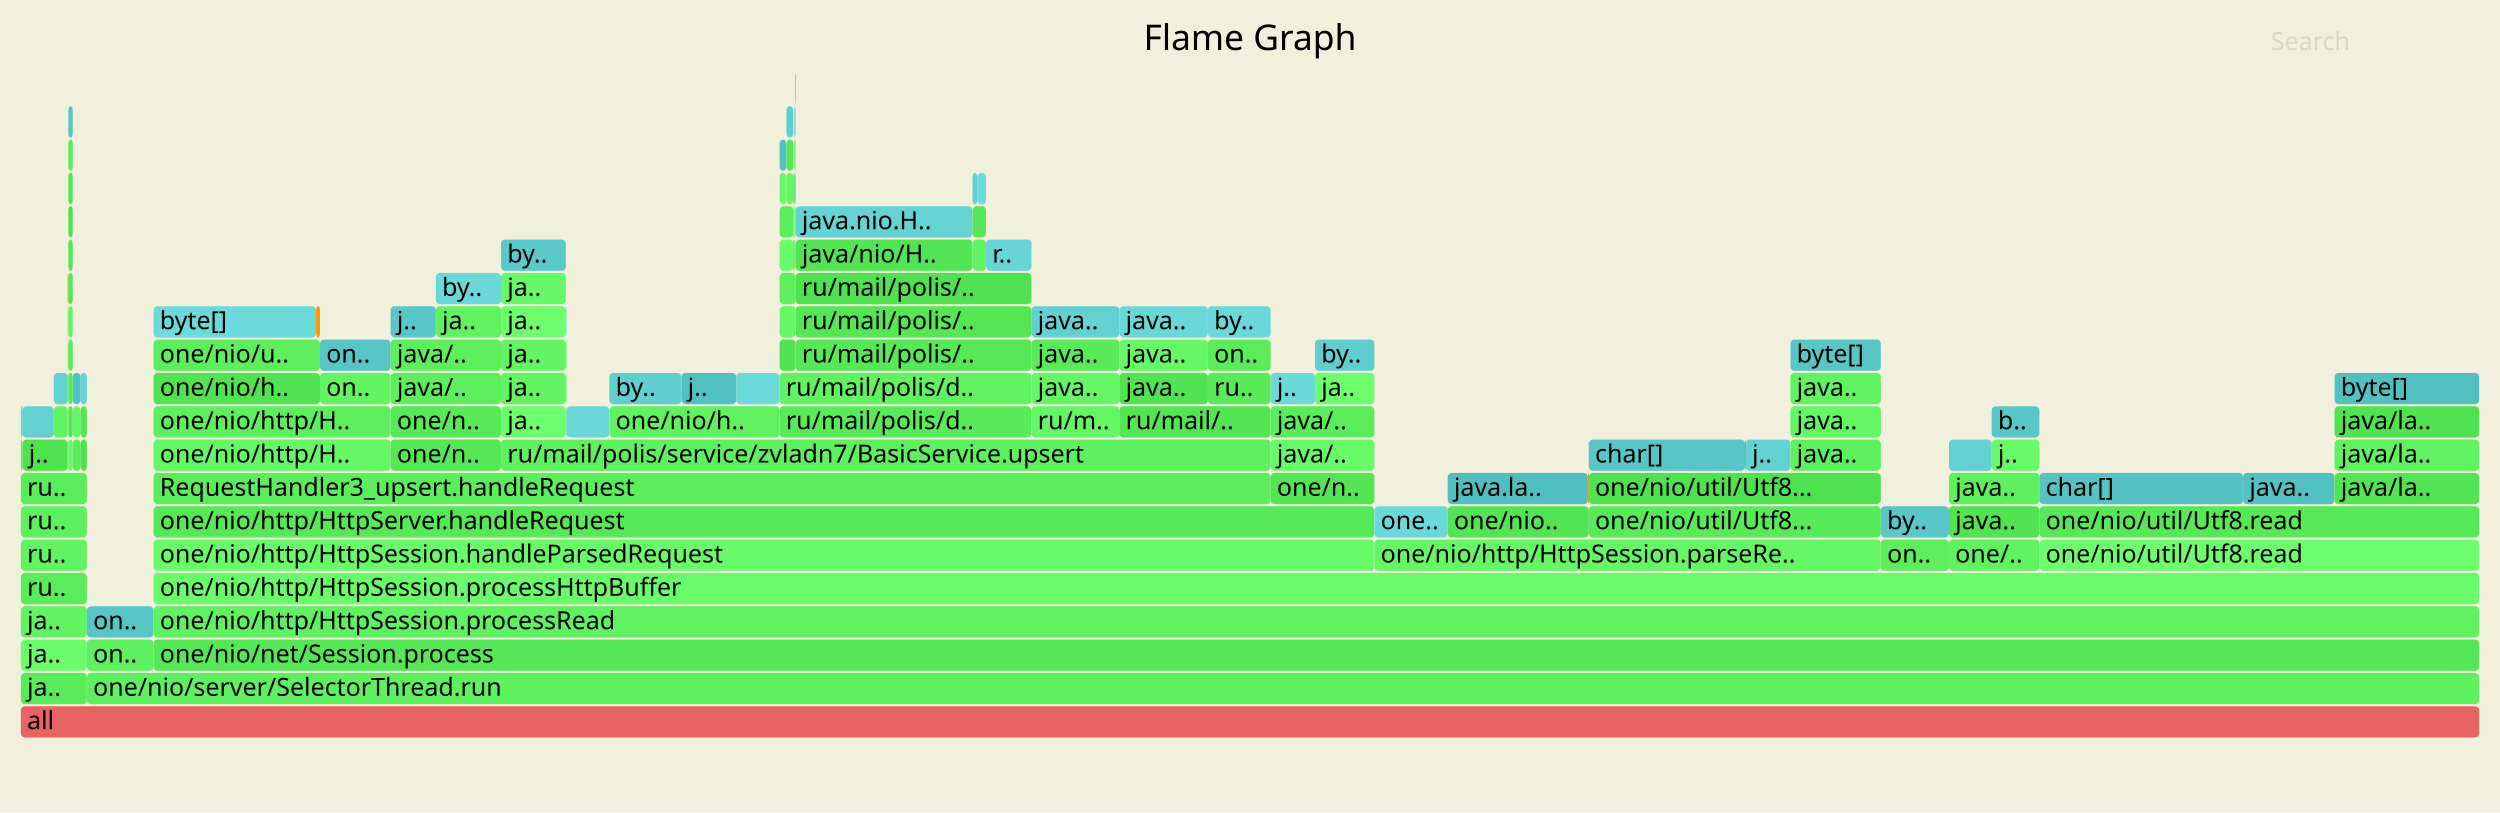
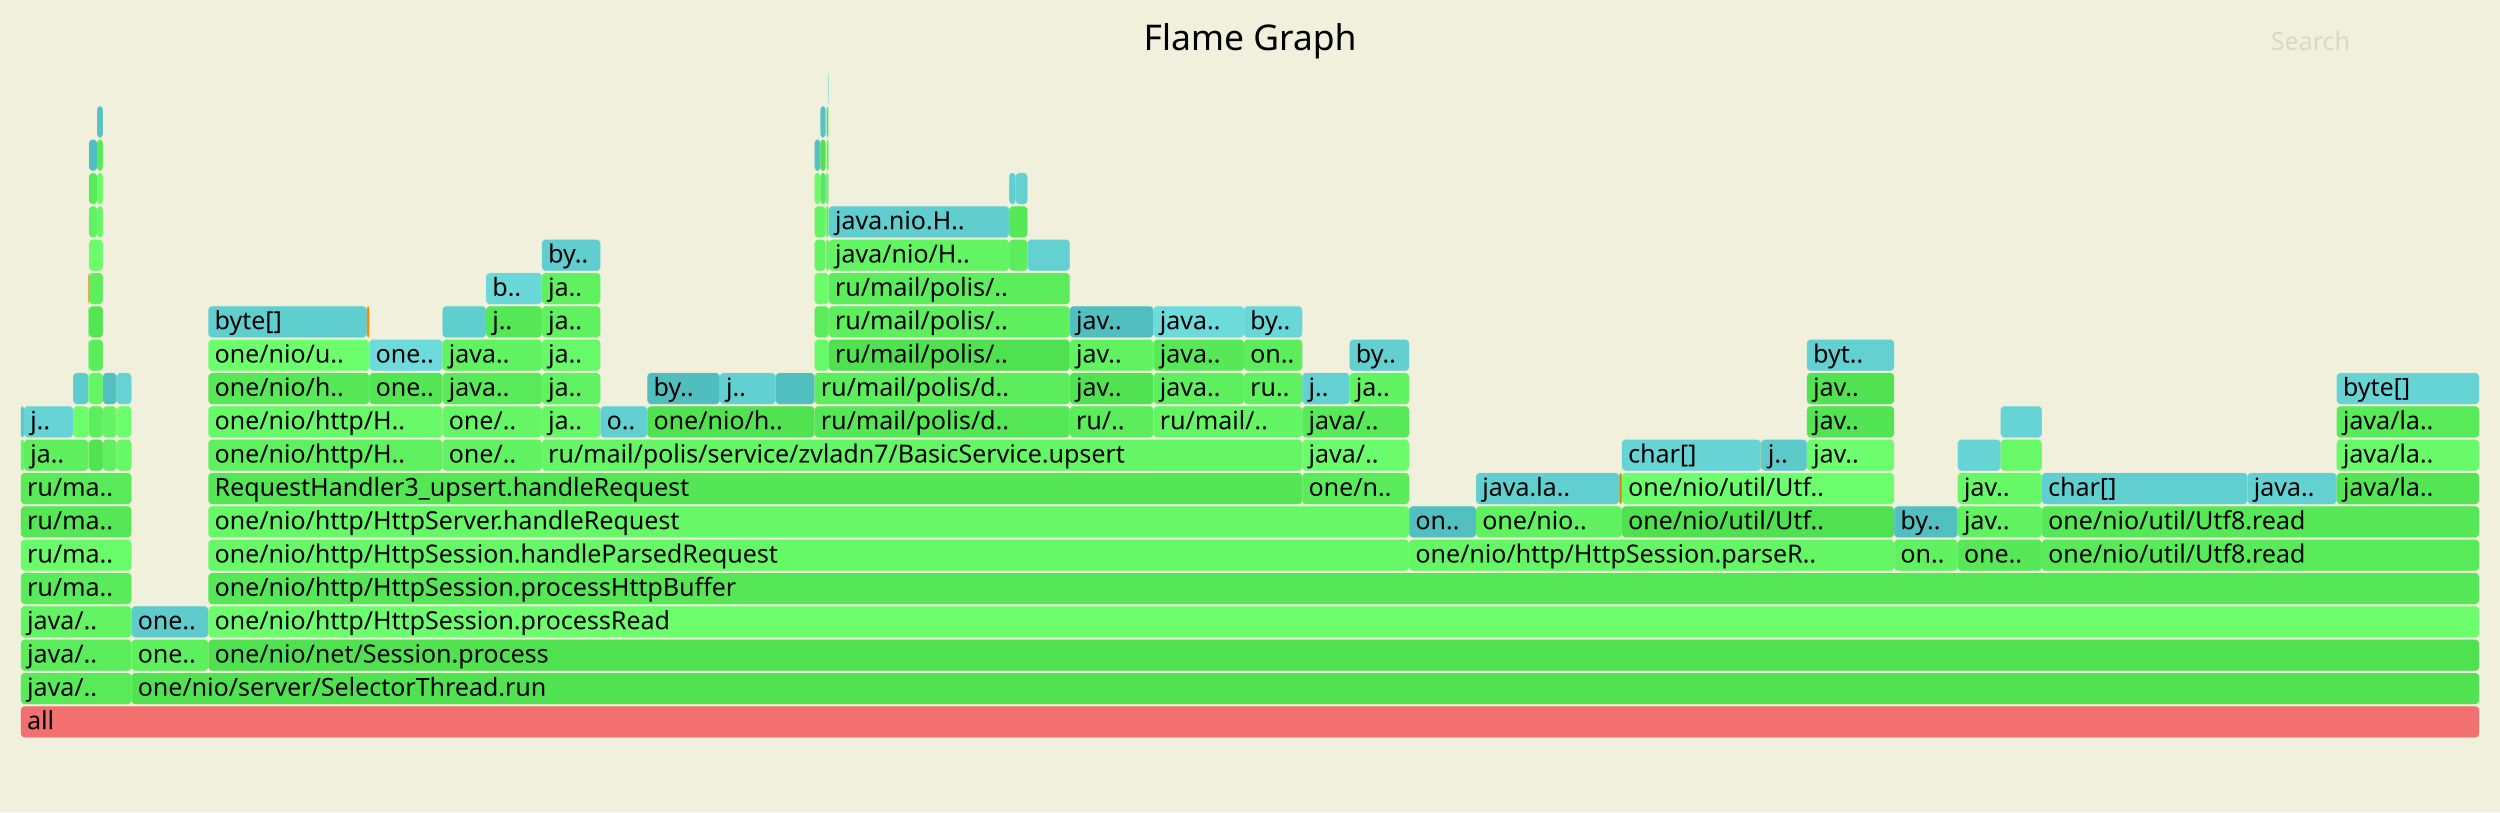
<svg xmlns="http://www.w3.org/2000/svg" version="1.1" width="1200" height="390" viewBox="0 0 1200 390">
  <style type="text/css">
	text { font-family:Verdana; font-size:12px; fill:rgb(0,0,0); }
	#search { opacity:0.1; cursor:pointer; }
	#search:hover, #search.show { opacity:1; }
	#subtitle { text-anchor:middle; font-color:rgb(160,160,160); }
	#title { text-anchor:middle; font-size:17px}
	#unzoom { cursor:pointer; }
	#frames &gt; *:hover { stroke:black; stroke-width:0.5; cursor:pointer; }
	.hide { display:none; }
	.parent { opacity:0.5; }
</style>
  <rect x="0" y="0" width="100%" height="100%" fill="rgb(240,240,220)" />
  <text id="title" x="600" y="24">Flame Graph</text>
  <text id="details" x="10" y="373"> </text>
  <text id="unzoom" x="10" y="24" class="hide">Reset Zoom</text>
  <text id="search" x="1090" y="24">Search</text>
  <text id="matched" x="1090" y="373"> </text>
  <g id="frames">
    <g>
-       <rect x="10.0" y="339.0" width="1180.0" height="15" fill="#e86363" rx="2" ry="2" />
+       <rect x="10.0" y="339.0" width="1180.0" height="15" fill="#f27070" rx="2" ry="2" />
      <text x="13.0" y="350.0">all</text>
    </g>
    <g>
-       <rect x="10.0" y="323.0" width="31.7" height="15" fill="#5aeb5a" rx="2" ry="2" />
-       <text x="13.0" y="334.0">ja..</text>
-     </g>
-     <g>
-       <rect x="10.0" y="307.0" width="31.7" height="15" fill="#6bfc6b" rx="2" ry="2" />
-       <text x="13.0" y="318.0">ja..</text>
-     </g>
-     <g>
-       <rect x="10.0" y="291.0" width="31.7" height="15" fill="#62f362" rx="2" ry="2" />
-       <text x="13.0" y="302.0">ja..</text>
-     </g>
-     <g>
-       <rect x="10.0" y="275.0" width="31.7" height="15" fill="#5bec5b" rx="2" ry="2" />
-       <text x="13.0" y="286.0">ru..</text>
-     </g>
-     <g>
-       <rect x="10.0" y="259.0" width="31.7" height="15" fill="#62f362" rx="2" ry="2" />
-       <text x="13.0" y="270.0">ru..</text>
-     </g>
-     <g>
-       <rect x="10.0" y="243.0" width="31.7" height="15" fill="#5ff05f" rx="2" ry="2" />
-       <text x="13.0" y="254.0">ru..</text>
-     </g>
-     <g>
-       <rect x="10.0" y="227.0" width="31.7" height="15" fill="#5bec5b" rx="2" ry="2" />
-       <text x="13.0" y="238.0">ru..</text>
-     </g>
-     <g>
-       <rect x="10.0" y="211.0" width="0.8" height="15" fill="#5ff05f" rx="2" ry="2" />
+       <rect x="10.0" y="323.0" width="53.1" height="15" fill="#59ea59" rx="2" ry="2" />
+       <text x="13.0" y="334.0">java/..</text>
+     </g>
+     <g>
+       <rect x="10.0" y="307.0" width="53.1" height="15" fill="#5bec5b" rx="2" ry="2" />
+       <text x="13.0" y="318.0">java/..</text>
+     </g>
+     <g>
+       <rect x="10.0" y="291.0" width="53.1" height="15" fill="#63f463" rx="2" ry="2" />
+       <text x="13.0" y="302.0">java/..</text>
+     </g>
+     <g>
+       <rect x="10.0" y="275.0" width="53.1" height="15" fill="#5aeb5a" rx="2" ry="2" />
+       <text x="13.0" y="286.0">ru/ma..</text>
+     </g>
+     <g>
+       <rect x="10.0" y="259.0" width="53.1" height="15" fill="#6afb6a" rx="2" ry="2" />
+       <text x="13.0" y="270.0">ru/ma..</text>
+     </g>
+     <g>
+       <rect x="10.0" y="243.0" width="53.1" height="15" fill="#56e756" rx="2" ry="2" />
+       <text x="13.0" y="254.0">ru/ma..</text>
+     </g>
+     <g>
+       <rect x="10.0" y="227.0" width="53.1" height="15" fill="#59ea59" rx="2" ry="2" />
+       <text x="13.0" y="238.0">ru/ma..</text>
+     </g>
+     <g>
+       <rect x="10.0" y="211.0" width="1.5" height="15" fill="#63f463" rx="2" ry="2" />
      <text x="13.0" y="222.0" />
    </g>
    <g>
-       <rect x="10.0" y="195.0" width="0.8" height="15" fill="#64d2d2" rx="2" ry="2" />
+       <rect x="10.0" y="195.0" width="1.5" height="15" fill="#58c6c6" rx="2" ry="2" />
      <text x="13.0" y="206.0" />
    </g>
    <g>
-       <rect x="10.8" y="211.0" width="21.7" height="15" fill="#50e150" rx="2" ry="2" />
-       <text x="13.8" y="222.0">j..</text>
-     </g>
-     <g>
-       <rect x="10.8" y="195.0" width="15.0" height="15" fill="#63d1d1" rx="2" ry="2" />
-       <text x="13.8" y="206.0" />
-     </g>
-     <g>
-       <rect x="25.8" y="195.0" width="6.7" height="15" fill="#62f362" rx="2" ry="2" />
-       <text x="28.8" y="206.0" />
-     </g>
-     <g>
-       <rect x="25.8" y="179.0" width="6.7" height="15" fill="#64d2d2" rx="2" ry="2" />
-       <text x="28.8" y="190.0" />
-     </g>
-     <g>
-       <rect x="32.5" y="211.0" width="0.3" height="15" fill="#5ff05f" rx="2" ry="2" />
-       <text x="35.5" y="222.0" />
-     </g>
-     <g>
-       <rect x="32.5" y="195.0" width="0.3" height="15" fill="#6afb6a" rx="2" ry="2" />
-       <text x="35.5" y="206.0" />
-     </g>
-     <g>
-       <rect x="32.5" y="179.0" width="0.3" height="15" fill="#57e857" rx="2" ry="2" />
-       <text x="35.5" y="190.0" />
-     </g>
-     <g>
-       <rect x="32.5" y="163.0" width="0.3" height="15" fill="#64f564" rx="2" ry="2" />
-       <text x="35.5" y="174.0" />
-     </g>
-     <g>
-       <rect x="32.5" y="147.0" width="0.3" height="15" fill="#65f665" rx="2" ry="2" />
-       <text x="35.5" y="158.0" />
-     </g>
-     <g>
-       <rect x="32.5" y="131.0" width="0.3" height="15" fill="#ee8a00" rx="2" ry="2" />
-       <text x="35.5" y="142.0" />
-     </g>
-     <g>
-       <rect x="32.8" y="211.0" width="2.1" height="15" fill="#67f867" rx="2" ry="2" />
-       <text x="35.8" y="222.0" />
-     </g>
-     <g>
-       <rect x="32.8" y="195.0" width="2.1" height="15" fill="#55e655" rx="2" ry="2" />
-       <text x="35.8" y="206.0" />
-     </g>
-     <g>
-       <rect x="32.8" y="179.0" width="2.1" height="15" fill="#59ea59" rx="2" ry="2" />
-       <text x="35.8" y="190.0" />
-     </g>
-     <g>
-       <rect x="32.8" y="163.0" width="2.1" height="15" fill="#5aeb5a" rx="2" ry="2" />
-       <text x="35.8" y="174.0" />
-     </g>
-     <g>
-       <rect x="32.8" y="147.0" width="2.1" height="15" fill="#63f463" rx="2" ry="2" />
-       <text x="35.8" y="158.0" />
-     </g>
-     <g>
-       <rect x="32.8" y="131.0" width="2.1" height="15" fill="#55e655" rx="2" ry="2" />
-       <text x="35.8" y="142.0" />
-     </g>
-     <g>
-       <rect x="32.8" y="115.0" width="2.1" height="15" fill="#57e857" rx="2" ry="2" />
-       <text x="35.8" y="126.0" />
-     </g>
-     <g>
-       <rect x="32.8" y="99.0" width="2.1" height="15" fill="#50e150" rx="2" ry="2" />
-       <text x="35.8" y="110.0" />
-     </g>
-     <g>
-       <rect x="32.8" y="83.0" width="2.1" height="15" fill="#54e554" rx="2" ry="2" />
-       <text x="35.8" y="94.0" />
-     </g>
-     <g>
-       <rect x="32.8" y="67.0" width="2.1" height="15" fill="#5ced5c" rx="2" ry="2" />
-       <text x="35.8" y="78.0" />
-     </g>
-     <g>
-       <rect x="32.8" y="51.0" width="2.1" height="15" fill="#56c4c4" rx="2" ry="2" />
-       <text x="35.8" y="62.0" />
-     </g>
-     <g>
-       <rect x="34.9" y="211.0" width="3.8" height="15" fill="#5bec5b" rx="2" ry="2" />
-       <text x="37.9" y="222.0" />
-     </g>
-     <g>
-       <rect x="34.9" y="195.0" width="3.8" height="15" fill="#67f867" rx="2" ry="2" />
-       <text x="37.9" y="206.0" />
-     </g>
-     <g>
-       <rect x="34.9" y="179.0" width="3.8" height="15" fill="#53c1c1" rx="2" ry="2" />
-       <text x="37.9" y="190.0" />
-     </g>
-     <g>
-       <rect x="38.7" y="211.0" width="3.0" height="15" fill="#50e150" rx="2" ry="2" />
-       <text x="41.7" y="222.0" />
-     </g>
-     <g>
-       <rect x="38.7" y="195.0" width="3.0" height="15" fill="#54e554" rx="2" ry="2" />
-       <text x="41.7" y="206.0" />
-     </g>
-     <g>
-       <rect x="38.7" y="179.0" width="3.0" height="15" fill="#66d4d4" rx="2" ry="2" />
-       <text x="41.7" y="190.0" />
-     </g>
-     <g>
-       <rect x="41.7" y="323.0" width="1148.3" height="15" fill="#5ff05f" rx="2" ry="2" />
-       <text x="44.7" y="334.0">one/nio/server/SelectorThread.run</text>
-     </g>
-     <g>
-       <rect x="41.7" y="307.0" width="32.0" height="15" fill="#5ff05f" rx="2" ry="2" />
-       <text x="44.7" y="318.0">on..</text>
-     </g>
-     <g>
-       <rect x="41.7" y="291.0" width="32.0" height="15" fill="#57c5c5" rx="2" ry="2" />
-       <text x="44.7" y="302.0">on..</text>
-     </g>
-     <g>
-       <rect x="73.7" y="307.0" width="1116.3" height="15" fill="#56e756" rx="2" ry="2" />
-       <text x="76.7" y="318.0">one/nio/net/Session.process</text>
-     </g>
-     <g>
-       <rect x="73.7" y="291.0" width="1116.3" height="15" fill="#60f160" rx="2" ry="2" />
-       <text x="76.7" y="302.0">one/nio/http/HttpSession.processRead</text>
-     </g>
-     <g>
-       <rect x="73.7" y="275.0" width="1116.3" height="15" fill="#6afb6a" rx="2" ry="2" />
-       <text x="76.7" y="286.0">one/nio/http/HttpSession.processHttpBuffer</text>
-     </g>
-     <g>
-       <rect x="73.7" y="259.0" width="586.0" height="15" fill="#69fa69" rx="2" ry="2" />
-       <text x="76.7" y="270.0">one/nio/http/HttpSession.handleParsedRequest</text>
-     </g>
-     <g>
-       <rect x="73.7" y="243.0" width="586.0" height="15" fill="#57e857" rx="2" ry="2" />
-       <text x="76.7" y="254.0">one/nio/http/HttpServer.handleRequest</text>
-     </g>
-     <g>
-       <rect x="73.7" y="227.0" width="536.2" height="15" fill="#5ced5c" rx="2" ry="2" />
-       <text x="76.7" y="238.0">RequestHandler3_upsert.handleRequest</text>
-     </g>
-     <g>
-       <rect x="73.7" y="211.0" width="113.8" height="15" fill="#66f766" rx="2" ry="2" />
-       <text x="76.7" y="222.0">one/nio/http/H..</text>
-     </g>
-     <g>
-       <rect x="73.7" y="195.0" width="113.8" height="15" fill="#5eef5e" rx="2" ry="2" />
-       <text x="76.7" y="206.0">one/nio/http/H..</text>
-     </g>
-     <g>
-       <rect x="73.7" y="179.0" width="79.9" height="15" fill="#52e352" rx="2" ry="2" />
-       <text x="76.7" y="190.0">one/nio/h..</text>
-     </g>
-     <g>
-       <rect x="73.7" y="163.0" width="79.9" height="15" fill="#5dee5d" rx="2" ry="2" />
-       <text x="76.7" y="174.0">one/nio/u..</text>
-     </g>
-     <g>
-       <rect x="73.7" y="147.0" width="78.0" height="15" fill="#6cdada" rx="2" ry="2" />
-       <text x="76.7" y="158.0">byte[]</text>
-     </g>
-     <g>
-       <rect x="151.7" y="147.0" width="1.9" height="15" fill="#fb9700" rx="2" ry="2" />
-       <text x="154.7" y="158.0" />
-     </g>
-     <g>
-       <rect x="153.6" y="179.0" width="33.9" height="15" fill="#63f463" rx="2" ry="2" />
-       <text x="156.6" y="190.0">on..</text>
-     </g>
-     <g>
-       <rect x="153.6" y="163.0" width="33.9" height="15" fill="#57c5c5" rx="2" ry="2" />
-       <text x="156.6" y="174.0">on..</text>
-     </g>
-     <g>
-       <rect x="187.5" y="211.0" width="53.0" height="15" fill="#56e756" rx="2" ry="2" />
-       <text x="190.5" y="222.0">one/n..</text>
-     </g>
-     <g>
-       <rect x="187.5" y="195.0" width="53.0" height="15" fill="#58e958" rx="2" ry="2" />
-       <text x="190.5" y="206.0">one/n..</text>
-     </g>
-     <g>
-       <rect x="187.5" y="179.0" width="53.0" height="15" fill="#5dee5d" rx="2" ry="2" />
-       <text x="190.5" y="190.0">java/..</text>
-     </g>
-     <g>
-       <rect x="187.5" y="163.0" width="53.0" height="15" fill="#5dee5d" rx="2" ry="2" />
-       <text x="190.5" y="174.0">java/..</text>
-     </g>
-     <g>
-       <rect x="187.5" y="147.0" width="21.7" height="15" fill="#59c7c7" rx="2" ry="2" />
-       <text x="190.5" y="158.0">j..</text>
-     </g>
-     <g>
-       <rect x="209.2" y="147.0" width="31.3" height="15" fill="#61f261" rx="2" ry="2" />
-       <text x="212.2" y="158.0">ja..</text>
-     </g>
-     <g>
-       <rect x="209.2" y="131.0" width="31.3" height="15" fill="#6ad8d8" rx="2" ry="2" />
-       <text x="212.2" y="142.0">by..</text>
-     </g>
-     <g>
-       <rect x="240.5" y="211.0" width="369.4" height="15" fill="#5ff05f" rx="2" ry="2" />
-       <text x="243.5" y="222.0">ru/mail/polis/service/zvladn7/BasicService.upsert</text>
-     </g>
-     <g>
-       <rect x="240.5" y="195.0" width="31.1" height="15" fill="#6dfe6d" rx="2" ry="2" />
-       <text x="243.5" y="206.0">ja..</text>
-     </g>
-     <g>
-       <rect x="240.5" y="179.0" width="31.1" height="15" fill="#63f463" rx="2" ry="2" />
-       <text x="243.5" y="190.0">ja..</text>
-     </g>
-     <g>
-       <rect x="240.5" y="163.0" width="31.1" height="15" fill="#63f463" rx="2" ry="2" />
-       <text x="243.5" y="174.0">ja..</text>
-     </g>
-     <g>
-       <rect x="240.5" y="147.0" width="31.1" height="15" fill="#6dfe6d" rx="2" ry="2" />
-       <text x="243.5" y="158.0">ja..</text>
-     </g>
-     <g>
-       <rect x="240.5" y="131.0" width="31.1" height="15" fill="#67f867" rx="2" ry="2" />
-       <text x="243.5" y="142.0">ja..</text>
-     </g>
-     <g>
-       <rect x="240.5" y="115.0" width="31.1" height="15" fill="#5bc9c9" rx="2" ry="2" />
-       <text x="243.5" y="126.0">by..</text>
-     </g>
-     <g>
-       <rect x="271.6" y="195.0" width="0.3" height="15" fill="#5ff05f" rx="2" ry="2" />
-       <text x="274.6" y="206.0" />
-     </g>
-     <g>
-       <rect x="271.6" y="179.0" width="0.3" height="15" fill="#59ea59" rx="2" ry="2" />
-       <text x="274.6" y="190.0" />
-     </g>
-     <g>
-       <rect x="271.6" y="163.0" width="0.3" height="15" fill="#63f463" rx="2" ry="2" />
-       <text x="274.6" y="174.0" />
-     </g>
-     <g>
-       <rect x="271.6" y="147.0" width="0.3" height="15" fill="#66d4d4" rx="2" ry="2" />
-       <text x="274.6" y="158.0" />
-     </g>
-     <g>
-       <rect x="271.9" y="195.0" width="20.6" height="15" fill="#69d7d7" rx="2" ry="2" />
-       <text x="274.9" y="206.0" />
-     </g>
-     <g>
-       <rect x="292.5" y="195.0" width="81.7" height="15" fill="#60f160" rx="2" ry="2" />
-       <text x="295.5" y="206.0">one/nio/h..</text>
-     </g>
-     <g>
-       <rect x="292.5" y="179.0" width="34.6" height="15" fill="#61cfcf" rx="2" ry="2" />
-       <text x="295.5" y="190.0">by..</text>
-     </g>
-     <g>
-       <rect x="327.1" y="179.0" width="26.3" height="15" fill="#52c0c0" rx="2" ry="2" />
-       <text x="330.1" y="190.0">j..</text>
-     </g>
-     <g>
-       <rect x="353.4" y="179.0" width="20.8" height="15" fill="#6cdada" rx="2" ry="2" />
-       <text x="356.4" y="190.0" />
-     </g>
-     <g>
-       <rect x="374.2" y="195.0" width="120.9" height="15" fill="#59ea59" rx="2" ry="2" />
-       <text x="377.2" y="206.0">ru/mail/polis/d..</text>
-     </g>
-     <g>
-       <rect x="374.2" y="179.0" width="120.9" height="15" fill="#61f261" rx="2" ry="2" />
-       <text x="377.2" y="190.0">ru/mail/polis/d..</text>
-     </g>
-     <g>
-       <rect x="374.2" y="163.0" width="7.7" height="15" fill="#51e251" rx="2" ry="2" />
-       <text x="377.2" y="174.0" />
-     </g>
-     <g>
-       <rect x="374.2" y="147.0" width="7.7" height="15" fill="#67f867" rx="2" ry="2" />
-       <text x="377.2" y="158.0" />
-     </g>
-     <g>
-       <rect x="374.2" y="131.0" width="7.7" height="15" fill="#5ff05f" rx="2" ry="2" />
-       <text x="377.2" y="142.0" />
-     </g>
-     <g>
-       <rect x="374.2" y="115.0" width="6.6" height="15" fill="#6bfc6b" rx="2" ry="2" />
-       <text x="377.2" y="126.0" />
-     </g>
-     <g>
-       <rect x="374.2" y="99.0" width="6.6" height="15" fill="#5ced5c" rx="2" ry="2" />
-       <text x="377.2" y="110.0" />
-     </g>
-     <g>
-       <rect x="374.2" y="83.0" width="3.3" height="15" fill="#67f867" rx="2" ry="2" />
-       <text x="377.2" y="94.0" />
-     </g>
-     <g>
-       <rect x="374.2" y="67.0" width="3.3" height="15" fill="#54c2c2" rx="2" ry="2" />
-       <text x="377.2" y="78.0" />
-     </g>
-     <g>
-       <rect x="377.5" y="83.0" width="3.3" height="15" fill="#65f665" rx="2" ry="2" />
-       <text x="380.5" y="94.0" />
-     </g>
-     <g>
-       <rect x="377.5" y="67.0" width="3.3" height="15" fill="#56e756" rx="2" ry="2" />
-       <text x="380.5" y="78.0" />
-     </g>
-     <g>
-       <rect x="377.5" y="51.0" width="3.3" height="15" fill="#61cfcf" rx="2" ry="2" />
-       <text x="380.5" y="62.0" />
-     </g>
-     <g>
-       <rect x="380.8" y="115.0" width="0.5" height="15" fill="#50e150" rx="2" ry="2" />
-       <text x="383.8" y="126.0" />
-     </g>
-     <g>
-       <rect x="380.8" y="99.0" width="0.5" height="15" fill="#68f968" rx="2" ry="2" />
-       <text x="383.8" y="110.0" />
-     </g>
-     <g>
-       <rect x="380.8" y="83.0" width="0.5" height="15" fill="#5ecccc" rx="2" ry="2" />
-       <text x="383.8" y="94.0" />
-     </g>
-     <g>
-       <rect x="381.3" y="115.0" width="0.6" height="15" fill="#5ff05f" rx="2" ry="2" />
-       <text x="384.3" y="126.0" />
-     </g>
-     <g>
-       <rect x="381.3" y="99.0" width="0.6" height="15" fill="#67f867" rx="2" ry="2" />
-       <text x="384.3" y="110.0" />
-     </g>
-     <g>
-       <rect x="381.3" y="83.0" width="0.6" height="15" fill="#53e453" rx="2" ry="2" />
-       <text x="384.3" y="94.0" />
-     </g>
-     <g>
-       <rect x="381.3" y="67.0" width="0.3" height="15" fill="#55e655" rx="2" ry="2" />
-       <text x="384.3" y="78.0" />
-     </g>
-     <g>
-       <rect x="381.3" y="51.0" width="0.3" height="15" fill="#67d5d5" rx="2" ry="2" />
-       <text x="384.3" y="62.0" />
-     </g>
-     <g>
-       <rect x="381.6" y="67.0" width="0.3" height="15" fill="#6bfc6b" rx="2" ry="2" />
-       <text x="384.6" y="78.0" />
-     </g>
-     <g>
-       <rect x="381.6" y="51.0" width="0.3" height="15" fill="#60f160" rx="2" ry="2" />
-       <text x="384.6" y="62.0" />
-     </g>
-     <g>
-       <rect x="381.6" y="35.0" width="0.3" height="15" fill="#58c6c6" rx="2" ry="2" />
-       <text x="384.6" y="46.0" />
-     </g>
-     <g>
-       <rect x="381.9" y="163.0" width="113.2" height="15" fill="#57e857" rx="2" ry="2" />
-       <text x="384.9" y="174.0">ru/mail/polis/..</text>
-     </g>
-     <g>
-       <rect x="381.9" y="147.0" width="113.2" height="15" fill="#55e655" rx="2" ry="2" />
-       <text x="384.9" y="158.0">ru/mail/polis/..</text>
-     </g>
-     <g>
-       <rect x="381.9" y="131.0" width="113.2" height="15" fill="#50e150" rx="2" ry="2" />
-       <text x="384.9" y="142.0">ru/mail/polis/..</text>
-     </g>
-     <g>
-       <rect x="381.9" y="115.0" width="84.9" height="15" fill="#53e453" rx="2" ry="2" />
-       <text x="384.9" y="126.0">java/nio/H..</text>
-     </g>
-     <g>
-       <rect x="381.9" y="99.0" width="84.9" height="15" fill="#65d3d3" rx="2" ry="2" />
-       <text x="384.9" y="110.0">java.nio.H..</text>
-     </g>
-     <g>
-       <rect x="466.8" y="115.0" width="6.5" height="15" fill="#62f362" rx="2" ry="2" />
-       <text x="469.8" y="126.0" />
-     </g>
-     <g>
-       <rect x="466.8" y="99.0" width="6.5" height="15" fill="#56e756" rx="2" ry="2" />
-       <text x="469.8" y="110.0" />
-     </g>
-     <g>
-       <rect x="466.8" y="83.0" width="2.3" height="15" fill="#64d2d2" rx="2" ry="2" />
-       <text x="469.8" y="94.0" />
-     </g>
-     <g>
-       <rect x="469.1" y="83.0" width="4.2" height="15" fill="#6cdada" rx="2" ry="2" />
-       <text x="472.1" y="94.0" />
-     </g>
-     <g>
-       <rect x="473.3" y="115.0" width="21.8" height="15" fill="#67d5d5" rx="2" ry="2" />
-       <text x="476.3" y="126.0">r..</text>
-     </g>
-     <g>
-       <rect x="495.1" y="195.0" width="42.2" height="15" fill="#65f665" rx="2" ry="2" />
-       <text x="498.1" y="206.0">ru/m..</text>
-     </g>
-     <g>
-       <rect x="495.1" y="179.0" width="42.2" height="15" fill="#65f665" rx="2" ry="2" />
-       <text x="498.1" y="190.0">java..</text>
-     </g>
-     <g>
-       <rect x="495.1" y="163.0" width="42.2" height="15" fill="#59ea59" rx="2" ry="2" />
-       <text x="498.1" y="174.0">java..</text>
-     </g>
-     <g>
-       <rect x="495.1" y="147.0" width="42.2" height="15" fill="#63d1d1" rx="2" ry="2" />
-       <text x="498.1" y="158.0">java..</text>
-     </g>
-     <g>
-       <rect x="537.3" y="195.0" width="72.6" height="15" fill="#54e554" rx="2" ry="2" />
-       <text x="540.3" y="206.0">ru/mail/..</text>
-     </g>
-     <g>
-       <rect x="537.3" y="179.0" width="42.5" height="15" fill="#52e352" rx="2" ry="2" />
-       <text x="540.3" y="190.0">java..</text>
-     </g>
-     <g>
-       <rect x="537.3" y="163.0" width="42.5" height="15" fill="#67f867" rx="2" ry="2" />
-       <text x="540.3" y="174.0">java..</text>
-     </g>
-     <g>
-       <rect x="537.3" y="147.0" width="42.5" height="15" fill="#69d7d7" rx="2" ry="2" />
-       <text x="540.3" y="158.0">java..</text>
-     </g>
-     <g>
-       <rect x="579.8" y="179.0" width="30.1" height="15" fill="#59ea59" rx="2" ry="2" />
-       <text x="582.8" y="190.0">ru..</text>
-     </g>
-     <g>
-       <rect x="579.8" y="163.0" width="30.1" height="15" fill="#5bec5b" rx="2" ry="2" />
-       <text x="582.8" y="174.0">on..</text>
-     </g>
-     <g>
-       <rect x="579.8" y="147.0" width="30.1" height="15" fill="#6ad8d8" rx="2" ry="2" />
-       <text x="582.8" y="158.0">by..</text>
-     </g>
-     <g>
-       <rect x="609.9" y="227.0" width="49.8" height="15" fill="#54e554" rx="2" ry="2" />
-       <text x="612.9" y="238.0">one/n..</text>
-     </g>
-     <g>
-       <rect x="609.9" y="211.0" width="49.8" height="15" fill="#69fa69" rx="2" ry="2" />
-       <text x="612.9" y="222.0">java/..</text>
-     </g>
-     <g>
-       <rect x="609.9" y="195.0" width="49.8" height="15" fill="#5bec5b" rx="2" ry="2" />
-       <text x="612.9" y="206.0">java/..</text>
-     </g>
-     <g>
-       <rect x="609.9" y="179.0" width="21.3" height="15" fill="#6bd9d9" rx="2" ry="2" />
-       <text x="612.9" y="190.0">j..</text>
-     </g>
-     <g>
-       <rect x="631.2" y="179.0" width="28.5" height="15" fill="#6dfe6d" rx="2" ry="2" />
-       <text x="634.2" y="190.0">ja..</text>
-     </g>
-     <g>
-       <rect x="631.2" y="163.0" width="28.5" height="15" fill="#60cece" rx="2" ry="2" />
-       <text x="634.2" y="174.0">by..</text>
-     </g>
-     <g>
-       <rect x="659.7" y="259.0" width="243.1" height="15" fill="#65f665" rx="2" ry="2" />
-       <text x="662.7" y="270.0">one/nio/http/HttpSession.parseRe..</text>
-     </g>
-     <g>
-       <rect x="659.7" y="243.0" width="35.2" height="15" fill="#6bd9d9" rx="2" ry="2" />
-       <text x="662.7" y="254.0">one..</text>
-     </g>
-     <g>
-       <rect x="694.9" y="243.0" width="67.7" height="15" fill="#53e453" rx="2" ry="2" />
-       <text x="697.9" y="254.0">one/nio..</text>
-     </g>
-     <g>
-       <rect x="694.9" y="227.0" width="67.3" height="15" fill="#50bebe" rx="2" ry="2" />
-       <text x="697.9" y="238.0">java.la..</text>
-     </g>
-     <g>
-       <rect x="762.2" y="227.0" width="0.4" height="15" fill="#e58100" rx="2" ry="2" />
-       <text x="765.2" y="238.0" />
-     </g>
-     <g>
-       <rect x="762.6" y="243.0" width="140.2" height="15" fill="#59ea59" rx="2" ry="2" />
-       <text x="765.6" y="254.0">one/nio/util/Utf8...</text>
-     </g>
-     <g>
-       <rect x="762.6" y="227.0" width="140.2" height="15" fill="#50e150" rx="2" ry="2" />
-       <text x="765.6" y="238.0">one/nio/util/Utf8...</text>
-     </g>
-     <g>
-       <rect x="762.6" y="211.0" width="75.0" height="15" fill="#58c6c6" rx="2" ry="2" />
-       <text x="765.6" y="222.0">char[]</text>
-     </g>
-     <g>
-       <rect x="837.6" y="211.0" width="0.4" height="15" fill="#e27e00" rx="2" ry="2" />
-       <text x="840.6" y="222.0" />
-     </g>
-     <g>
-       <rect x="838.0" y="211.0" width="21.4" height="15" fill="#63d1d1" rx="2" ry="2" />
-       <text x="841.0" y="222.0">j..</text>
-     </g>
-     <g>
-       <rect x="859.4" y="211.0" width="43.4" height="15" fill="#5eef5e" rx="2" ry="2" />
-       <text x="862.4" y="222.0">java..</text>
-     </g>
-     <g>
-       <rect x="859.4" y="195.0" width="43.4" height="15" fill="#65f665" rx="2" ry="2" />
-       <text x="862.4" y="206.0">java..</text>
-     </g>
-     <g>
-       <rect x="859.4" y="179.0" width="43.4" height="15" fill="#61f261" rx="2" ry="2" />
-       <text x="862.4" y="190.0">java..</text>
-     </g>
-     <g>
-       <rect x="859.4" y="163.0" width="43.4" height="15" fill="#58c6c6" rx="2" ry="2" />
-       <text x="862.4" y="174.0">byte[]</text>
-     </g>
-     <g>
-       <rect x="902.8" y="259.0" width="32.7" height="15" fill="#5dee5d" rx="2" ry="2" />
-       <text x="905.8" y="270.0">on..</text>
-     </g>
-     <g>
-       <rect x="902.8" y="243.0" width="32.7" height="15" fill="#59c7c7" rx="2" ry="2" />
-       <text x="905.8" y="254.0">by..</text>
-     </g>
-     <g>
-       <rect x="935.5" y="259.0" width="43.4" height="15" fill="#61f261" rx="2" ry="2" />
-       <text x="938.5" y="270.0">one/..</text>
-     </g>
-     <g>
-       <rect x="935.5" y="243.0" width="43.4" height="15" fill="#52e352" rx="2" ry="2" />
-       <text x="938.5" y="254.0">java..</text>
-     </g>
-     <g>
-       <rect x="935.5" y="227.0" width="43.4" height="15" fill="#5eef5e" rx="2" ry="2" />
-       <text x="938.5" y="238.0">java..</text>
-     </g>
-     <g>
-       <rect x="935.5" y="211.0" width="20.5" height="15" fill="#63d1d1" rx="2" ry="2" />
-       <text x="938.5" y="222.0" />
-     </g>
-     <g>
-       <rect x="956.0" y="211.0" width="22.9" height="15" fill="#69fa69" rx="2" ry="2" />
-       <text x="959.0" y="222.0">j..</text>
-     </g>
-     <g>
-       <rect x="956.0" y="195.0" width="22.9" height="15" fill="#59c7c7" rx="2" ry="2" />
-       <text x="959.0" y="206.0">b..</text>
-     </g>
-     <g>
-       <rect x="978.9" y="259.0" width="211.1" height="15" fill="#6dfe6d" rx="2" ry="2" />
-       <text x="981.9" y="270.0">one/nio/util/Utf8.read</text>
-     </g>
-     <g>
-       <rect x="978.9" y="243.0" width="211.1" height="15" fill="#57e857" rx="2" ry="2" />
-       <text x="981.9" y="254.0">one/nio/util/Utf8.read</text>
-     </g>
-     <g>
-       <rect x="978.9" y="227.0" width="97.8" height="15" fill="#55c3c3" rx="2" ry="2" />
-       <text x="981.9" y="238.0">char[]</text>
-     </g>
-     <g>
-       <rect x="1076.7" y="227.0" width="43.9" height="15" fill="#53c1c1" rx="2" ry="2" />
-       <text x="1079.7" y="238.0">java..</text>
-     </g>
-     <g>
-       <rect x="1120.6" y="227.0" width="69.4" height="15" fill="#53e453" rx="2" ry="2" />
-       <text x="1123.6" y="238.0">java/la..</text>
-     </g>
-     <g>
-       <rect x="1120.6" y="211.0" width="69.4" height="15" fill="#61f261" rx="2" ry="2" />
-       <text x="1123.6" y="222.0">java/la..</text>
-     </g>
-     <g>
-       <rect x="1120.6" y="195.0" width="69.4" height="15" fill="#51e251" rx="2" ry="2" />
-       <text x="1123.6" y="206.0">java/la..</text>
-     </g>
-     <g>
-       <rect x="1120.6" y="179.0" width="69.4" height="15" fill="#52c0c0" rx="2" ry="2" />
-       <text x="1123.6" y="190.0">byte[]</text>
+       <rect x="11.5" y="211.0" width="30.9" height="15" fill="#5eef5e" rx="2" ry="2" />
+       <text x="14.5" y="222.0">ja..</text>
+     </g>
+     <g>
+       <rect x="11.5" y="195.0" width="23.6" height="15" fill="#66d4d4" rx="2" ry="2" />
+       <text x="14.5" y="206.0">j..</text>
+     </g>
+     <g>
+       <rect x="35.1" y="195.0" width="7.3" height="15" fill="#6cfd6c" rx="2" ry="2" />
+       <text x="38.1" y="206.0" />
+     </g>
+     <g>
+       <rect x="35.1" y="179.0" width="7.3" height="15" fill="#5ecccc" rx="2" ry="2" />
+       <text x="38.1" y="190.0" />
+     </g>
+     <g>
+       <rect x="42.4" y="211.0" width="0.3" height="15" fill="#66f766" rx="2" ry="2" />
+       <text x="45.4" y="222.0" />
+     </g>
+     <g>
+       <rect x="42.4" y="195.0" width="0.3" height="15" fill="#67f867" rx="2" ry="2" />
+       <text x="45.4" y="206.0" />
+     </g>
+     <g>
+       <rect x="42.4" y="179.0" width="0.3" height="15" fill="#68f968" rx="2" ry="2" />
+       <text x="45.4" y="190.0" />
+     </g>
+     <g>
+       <rect x="42.4" y="163.0" width="0.3" height="15" fill="#6cfd6c" rx="2" ry="2" />
+       <text x="45.4" y="174.0" />
+     </g>
+     <g>
+       <rect x="42.4" y="147.0" width="0.3" height="15" fill="#66f766" rx="2" ry="2" />
+       <text x="45.4" y="158.0" />
+     </g>
+     <g>
+       <rect x="42.4" y="131.0" width="0.3" height="15" fill="#e17d00" rx="2" ry="2" />
+       <text x="45.4" y="142.0" />
+     </g>
+     <g>
+       <rect x="42.7" y="211.0" width="6.7" height="15" fill="#52e352" rx="2" ry="2" />
+       <text x="45.7" y="222.0" />
+     </g>
+     <g>
+       <rect x="42.7" y="195.0" width="6.7" height="15" fill="#5dee5d" rx="2" ry="2" />
+       <text x="45.7" y="206.0" />
+     </g>
+     <g>
+       <rect x="42.7" y="179.0" width="6.7" height="15" fill="#65f665" rx="2" ry="2" />
+       <text x="45.7" y="190.0" />
+     </g>
+     <g>
+       <rect x="42.7" y="163.0" width="6.7" height="15" fill="#5bec5b" rx="2" ry="2" />
+       <text x="45.7" y="174.0" />
+     </g>
+     <g>
+       <rect x="42.7" y="147.0" width="6.7" height="15" fill="#54e554" rx="2" ry="2" />
+       <text x="45.7" y="158.0" />
+     </g>
+     <g>
+       <rect x="42.7" y="131.0" width="6.7" height="15" fill="#5dee5d" rx="2" ry="2" />
+       <text x="45.7" y="142.0" />
+     </g>
+     <g>
+       <rect x="42.7" y="115.0" width="6.7" height="15" fill="#6cfd6c" rx="2" ry="2" />
+       <text x="45.7" y="126.0" />
+     </g>
+     <g>
+       <rect x="42.7" y="99.0" width="3.9" height="15" fill="#61f261" rx="2" ry="2" />
+       <text x="45.7" y="110.0" />
+     </g>
+     <g>
+       <rect x="42.7" y="83.0" width="3.9" height="15" fill="#59ea59" rx="2" ry="2" />
+       <text x="45.7" y="94.0" />
+     </g>
+     <g>
+       <rect x="42.7" y="67.0" width="3.9" height="15" fill="#50bebe" rx="2" ry="2" />
+       <text x="45.7" y="78.0" />
+     </g>
+     <g>
+       <rect x="46.6" y="99.0" width="2.8" height="15" fill="#67f867" rx="2" ry="2" />
+       <text x="49.6" y="110.0" />
+     </g>
+     <g>
+       <rect x="46.6" y="83.0" width="2.8" height="15" fill="#6bfc6b" rx="2" ry="2" />
+       <text x="49.6" y="94.0" />
+     </g>
+     <g>
+       <rect x="46.6" y="67.0" width="2.8" height="15" fill="#59ea59" rx="2" ry="2" />
+       <text x="49.6" y="78.0" />
+     </g>
+     <g>
+       <rect x="46.6" y="51.0" width="2.8" height="15" fill="#55c3c3" rx="2" ry="2" />
+       <text x="49.6" y="62.0" />
+     </g>
+     <g>
+       <rect x="49.4" y="211.0" width="6.6" height="15" fill="#60f160" rx="2" ry="2" />
+       <text x="52.4" y="222.0" />
+     </g>
+     <g>
+       <rect x="49.4" y="195.0" width="6.6" height="15" fill="#64f564" rx="2" ry="2" />
+       <text x="52.4" y="206.0" />
+     </g>
+     <g>
+       <rect x="49.4" y="179.0" width="6.6" height="15" fill="#52c0c0" rx="2" ry="2" />
+       <text x="52.4" y="190.0" />
+     </g>
+     <g>
+       <rect x="56.0" y="211.0" width="7.1" height="15" fill="#67f867" rx="2" ry="2" />
+       <text x="59.0" y="222.0" />
+     </g>
+     <g>
+       <rect x="56.0" y="195.0" width="7.1" height="15" fill="#6dfe6d" rx="2" ry="2" />
+       <text x="59.0" y="206.0" />
+     </g>
+     <g>
+       <rect x="56.0" y="179.0" width="7.1" height="15" fill="#65d3d3" rx="2" ry="2" />
+       <text x="59.0" y="190.0" />
+     </g>
+     <g>
+       <rect x="63.1" y="323.0" width="1126.9" height="15" fill="#51e251" rx="2" ry="2" />
+       <text x="66.1" y="334.0">one/nio/server/SelectorThread.run</text>
+     </g>
+     <g>
+       <rect x="63.1" y="307.0" width="36.9" height="15" fill="#5eef5e" rx="2" ry="2" />
+       <text x="66.1" y="318.0">one..</text>
+     </g>
+     <g>
+       <rect x="63.1" y="291.0" width="36.9" height="15" fill="#5ecccc" rx="2" ry="2" />
+       <text x="66.1" y="302.0">one..</text>
+     </g>
+     <g>
+       <rect x="100.0" y="307.0" width="1090.0" height="15" fill="#50e150" rx="2" ry="2" />
+       <text x="103.0" y="318.0">one/nio/net/Session.process</text>
+     </g>
+     <g>
+       <rect x="100.0" y="291.0" width="1090.0" height="15" fill="#6dfe6d" rx="2" ry="2" />
+       <text x="103.0" y="302.0">one/nio/http/HttpSession.processRead</text>
+     </g>
+     <g>
+       <rect x="100.0" y="275.0" width="1090.0" height="15" fill="#56e756" rx="2" ry="2" />
+       <text x="103.0" y="286.0">one/nio/http/HttpSession.processHttpBuffer</text>
+     </g>
+     <g>
+       <rect x="100.0" y="259.0" width="576.4" height="15" fill="#67f867" rx="2" ry="2" />
+       <text x="103.0" y="270.0">one/nio/http/HttpSession.handleParsedRequest</text>
+     </g>
+     <g>
+       <rect x="100.0" y="243.0" width="576.4" height="15" fill="#67f867" rx="2" ry="2" />
+       <text x="103.0" y="254.0">one/nio/http/HttpServer.handleRequest</text>
+     </g>
+     <g>
+       <rect x="100.0" y="227.0" width="525.1" height="15" fill="#55e655" rx="2" ry="2" />
+       <text x="103.0" y="238.0">RequestHandler3_upsert.handleRequest</text>
+     </g>
+     <g>
+       <rect x="100.0" y="211.0" width="112.4" height="15" fill="#5ff05f" rx="2" ry="2" />
+       <text x="103.0" y="222.0">one/nio/http/H..</text>
+     </g>
+     <g>
+       <rect x="100.0" y="195.0" width="112.4" height="15" fill="#68f968" rx="2" ry="2" />
+       <text x="103.0" y="206.0">one/nio/http/H..</text>
+     </g>
+     <g>
+       <rect x="100.0" y="179.0" width="77.3" height="15" fill="#57e857" rx="2" ry="2" />
+       <text x="103.0" y="190.0">one/nio/h..</text>
+     </g>
+     <g>
+       <rect x="100.0" y="163.0" width="77.3" height="15" fill="#6dfe6d" rx="2" ry="2" />
+       <text x="103.0" y="174.0">one/nio/u..</text>
+     </g>
+     <g>
+       <rect x="100.0" y="147.0" width="76.1" height="15" fill="#60cece" rx="2" ry="2" />
+       <text x="103.0" y="158.0">byte[]</text>
+     </g>
+     <g>
+       <rect x="176.1" y="147.0" width="1.2" height="15" fill="#f49000" rx="2" ry="2" />
+       <text x="179.1" y="158.0" />
+     </g>
+     <g>
+       <rect x="177.3" y="179.0" width="35.1" height="15" fill="#54e554" rx="2" ry="2" />
+       <text x="180.3" y="190.0">one..</text>
+     </g>
+     <g>
+       <rect x="177.3" y="163.0" width="35.1" height="15" fill="#6ddbdb" rx="2" ry="2" />
+       <text x="180.3" y="174.0">one..</text>
+     </g>
+     <g>
+       <rect x="212.4" y="211.0" width="47.7" height="15" fill="#61f261" rx="2" ry="2" />
+       <text x="215.4" y="222.0">one/..</text>
+     </g>
+     <g>
+       <rect x="212.4" y="195.0" width="47.7" height="15" fill="#66f766" rx="2" ry="2" />
+       <text x="215.4" y="206.0">one/..</text>
+     </g>
+     <g>
+       <rect x="212.4" y="179.0" width="47.7" height="15" fill="#59ea59" rx="2" ry="2" />
+       <text x="215.4" y="190.0">java..</text>
+     </g>
+     <g>
+       <rect x="212.4" y="163.0" width="47.7" height="15" fill="#61f261" rx="2" ry="2" />
+       <text x="215.4" y="174.0">java..</text>
+     </g>
+     <g>
+       <rect x="212.4" y="147.0" width="20.9" height="15" fill="#60cece" rx="2" ry="2" />
+       <text x="215.4" y="158.0" />
+     </g>
+     <g>
+       <rect x="233.3" y="147.0" width="26.8" height="15" fill="#56e756" rx="2" ry="2" />
+       <text x="236.3" y="158.0">j..</text>
+     </g>
+     <g>
+       <rect x="233.3" y="131.0" width="26.8" height="15" fill="#6ad8d8" rx="2" ry="2" />
+       <text x="236.3" y="142.0">b..</text>
+     </g>
+     <g>
+       <rect x="260.1" y="211.0" width="365.0" height="15" fill="#65f665" rx="2" ry="2" />
+       <text x="263.1" y="222.0">ru/mail/polis/service/zvladn7/BasicService.upsert</text>
+     </g>
+     <g>
+       <rect x="260.1" y="195.0" width="28.1" height="15" fill="#67f867" rx="2" ry="2" />
+       <text x="263.1" y="206.0">ja..</text>
+     </g>
+     <g>
+       <rect x="260.1" y="179.0" width="28.1" height="15" fill="#61f261" rx="2" ry="2" />
+       <text x="263.1" y="190.0">ja..</text>
+     </g>
+     <g>
+       <rect x="260.1" y="163.0" width="28.1" height="15" fill="#68f968" rx="2" ry="2" />
+       <text x="263.1" y="174.0">ja..</text>
+     </g>
+     <g>
+       <rect x="260.1" y="147.0" width="28.1" height="15" fill="#60f160" rx="2" ry="2" />
+       <text x="263.1" y="158.0">ja..</text>
+     </g>
+     <g>
+       <rect x="260.1" y="131.0" width="28.1" height="15" fill="#60f160" rx="2" ry="2" />
+       <text x="263.1" y="142.0">ja..</text>
+     </g>
+     <g>
+       <rect x="260.1" y="115.0" width="28.1" height="15" fill="#60cece" rx="2" ry="2" />
+       <text x="263.1" y="126.0">by..</text>
+     </g>
+     <g>
+       <rect x="288.2" y="195.0" width="22.5" height="15" fill="#62d0d0" rx="2" ry="2" />
+       <text x="291.2" y="206.0">o..</text>
+     </g>
+     <g>
+       <rect x="310.7" y="195.0" width="80.3" height="15" fill="#51e251" rx="2" ry="2" />
+       <text x="313.7" y="206.0">one/nio/h..</text>
+     </g>
+     <g>
+       <rect x="310.7" y="179.0" width="34.8" height="15" fill="#50bebe" rx="2" ry="2" />
+       <text x="313.7" y="190.0">by..</text>
+     </g>
+     <g>
+       <rect x="345.5" y="179.0" width="26.8" height="15" fill="#62d0d0" rx="2" ry="2" />
+       <text x="348.5" y="190.0">j..</text>
+     </g>
+     <g>
+       <rect x="372.3" y="179.0" width="18.7" height="15" fill="#51bfbf" rx="2" ry="2" />
+       <text x="375.3" y="190.0" />
+     </g>
+     <g>
+       <rect x="391.0" y="195.0" width="122.5" height="15" fill="#56e756" rx="2" ry="2" />
+       <text x="394.0" y="206.0">ru/mail/polis/d..</text>
+     </g>
+     <g>
+       <rect x="391.0" y="179.0" width="122.5" height="15" fill="#5ced5c" rx="2" ry="2" />
+       <text x="394.0" y="190.0">ru/mail/polis/d..</text>
+     </g>
+     <g>
+       <rect x="391.0" y="163.0" width="6.8" height="15" fill="#68f968" rx="2" ry="2" />
+       <text x="394.0" y="174.0" />
+     </g>
+     <g>
+       <rect x="391.0" y="147.0" width="6.8" height="15" fill="#5bec5b" rx="2" ry="2" />
+       <text x="394.0" y="158.0" />
+     </g>
+     <g>
+       <rect x="391.0" y="131.0" width="6.8" height="15" fill="#6bfc6b" rx="2" ry="2" />
+       <text x="394.0" y="142.0" />
+     </g>
+     <g>
+       <rect x="391.0" y="115.0" width="5.3" height="15" fill="#63f463" rx="2" ry="2" />
+       <text x="394.0" y="126.0" />
+     </g>
+     <g>
+       <rect x="391.0" y="99.0" width="5.3" height="15" fill="#63f463" rx="2" ry="2" />
+       <text x="394.0" y="110.0" />
+     </g>
+     <g>
+       <rect x="391.0" y="83.0" width="2.8" height="15" fill="#6bfc6b" rx="2" ry="2" />
+       <text x="394.0" y="94.0" />
+     </g>
+     <g>
+       <rect x="391.0" y="67.0" width="2.8" height="15" fill="#55c3c3" rx="2" ry="2" />
+       <text x="394.0" y="78.0" />
+     </g>
+     <g>
+       <rect x="393.8" y="83.0" width="2.5" height="15" fill="#58e958" rx="2" ry="2" />
+       <text x="396.8" y="94.0" />
+     </g>
+     <g>
+       <rect x="393.8" y="67.0" width="2.5" height="15" fill="#51e251" rx="2" ry="2" />
+       <text x="396.8" y="78.0" />
+     </g>
+     <g>
+       <rect x="393.8" y="51.0" width="2.5" height="15" fill="#55c3c3" rx="2" ry="2" />
+       <text x="396.8" y="62.0" />
+     </g>
+     <g>
+       <rect x="396.3" y="115.0" width="0.5" height="15" fill="#69fa69" rx="2" ry="2" />
+       <text x="399.3" y="126.0" />
+     </g>
+     <g>
+       <rect x="396.3" y="99.0" width="0.5" height="15" fill="#67f867" rx="2" ry="2" />
+       <text x="399.3" y="110.0" />
+     </g>
+     <g>
+       <rect x="396.3" y="83.0" width="0.5" height="15" fill="#5ecccc" rx="2" ry="2" />
+       <text x="399.3" y="94.0" />
+     </g>
+     <g>
+       <rect x="396.8" y="115.0" width="1.0" height="15" fill="#5dee5d" rx="2" ry="2" />
+       <text x="399.8" y="126.0" />
+     </g>
+     <g>
+       <rect x="396.8" y="99.0" width="0.9" height="15" fill="#59ea59" rx="2" ry="2" />
+       <text x="399.8" y="110.0" />
+     </g>
+     <g>
+       <rect x="396.8" y="83.0" width="0.9" height="15" fill="#65f665" rx="2" ry="2" />
+       <text x="399.8" y="94.0" />
+     </g>
+     <g>
+       <rect x="396.8" y="67.0" width="0.6" height="15" fill="#5aeb5a" rx="2" ry="2" />
+       <text x="399.8" y="78.0" />
+     </g>
+     <g>
+       <rect x="396.8" y="51.0" width="0.6" height="15" fill="#51bfbf" rx="2" ry="2" />
+       <text x="399.8" y="62.0" />
+     </g>
+     <g>
+       <rect x="397.4" y="67.0" width="0.3" height="15" fill="#5eef5e" rx="2" ry="2" />
+       <text x="400.4" y="78.0" />
+     </g>
+     <g>
+       <rect x="397.4" y="51.0" width="0.3" height="15" fill="#6bfc6b" rx="2" ry="2" />
+       <text x="400.4" y="62.0" />
+     </g>
+     <g>
+       <rect x="397.4" y="35.0" width="0.3" height="15" fill="#69d7d7" rx="2" ry="2" />
+       <text x="400.4" y="46.0" />
+     </g>
+     <g>
+       <rect x="397.8" y="163.0" width="115.7" height="15" fill="#50e150" rx="2" ry="2" />
+       <text x="400.8" y="174.0">ru/mail/polis/..</text>
+     </g>
+     <g>
+       <rect x="397.8" y="147.0" width="115.7" height="15" fill="#5eef5e" rx="2" ry="2" />
+       <text x="400.8" y="158.0">ru/mail/polis/..</text>
+     </g>
+     <g>
+       <rect x="397.8" y="131.0" width="115.7" height="15" fill="#5ced5c" rx="2" ry="2" />
+       <text x="400.8" y="142.0">ru/mail/polis/..</text>
+     </g>
+     <g>
+       <rect x="397.8" y="115.0" width="86.6" height="15" fill="#63f463" rx="2" ry="2" />
+       <text x="400.8" y="126.0">java/nio/H..</text>
+     </g>
+     <g>
+       <rect x="397.8" y="99.0" width="86.6" height="15" fill="#60cece" rx="2" ry="2" />
+       <text x="400.8" y="110.0">java.nio.H..</text>
+     </g>
+     <g>
+       <rect x="484.4" y="115.0" width="8.8" height="15" fill="#5ced5c" rx="2" ry="2" />
+       <text x="487.4" y="126.0" />
+     </g>
+     <g>
+       <rect x="484.4" y="99.0" width="8.8" height="15" fill="#57e857" rx="2" ry="2" />
+       <text x="487.4" y="110.0" />
+     </g>
+     <g>
+       <rect x="484.4" y="83.0" width="3.1" height="15" fill="#61cfcf" rx="2" ry="2" />
+       <text x="487.4" y="94.0" />
+     </g>
+     <g>
+       <rect x="487.5" y="83.0" width="5.7" height="15" fill="#63d1d1" rx="2" ry="2" />
+       <text x="490.5" y="94.0" />
+     </g>
+     <g>
+       <rect x="493.2" y="115.0" width="20.3" height="15" fill="#63d1d1" rx="2" ry="2" />
+       <text x="496.2" y="126.0" />
+     </g>
+     <g>
+       <rect x="513.5" y="195.0" width="40.2" height="15" fill="#5ced5c" rx="2" ry="2" />
+       <text x="516.5" y="206.0">ru/..</text>
+     </g>
+     <g>
+       <rect x="513.5" y="179.0" width="40.2" height="15" fill="#51e251" rx="2" ry="2" />
+       <text x="516.5" y="190.0">jav..</text>
+     </g>
+     <g>
+       <rect x="513.5" y="163.0" width="40.2" height="15" fill="#61f261" rx="2" ry="2" />
+       <text x="516.5" y="174.0">jav..</text>
+     </g>
+     <g>
+       <rect x="513.5" y="147.0" width="40.2" height="15" fill="#51bfbf" rx="2" ry="2" />
+       <text x="516.5" y="158.0">jav..</text>
+     </g>
+     <g>
+       <rect x="553.7" y="195.0" width="71.4" height="15" fill="#64f564" rx="2" ry="2" />
+       <text x="556.7" y="206.0">ru/mail/..</text>
+     </g>
+     <g>
+       <rect x="553.7" y="179.0" width="43.4" height="15" fill="#5eef5e" rx="2" ry="2" />
+       <text x="556.7" y="190.0">java..</text>
+     </g>
+     <g>
+       <rect x="553.7" y="163.0" width="43.4" height="15" fill="#57e857" rx="2" ry="2" />
+       <text x="556.7" y="174.0">java..</text>
+     </g>
+     <g>
+       <rect x="553.7" y="147.0" width="43.4" height="15" fill="#6ddbdb" rx="2" ry="2" />
+       <text x="556.7" y="158.0">java..</text>
+     </g>
+     <g>
+       <rect x="597.1" y="179.0" width="28.0" height="15" fill="#60f160" rx="2" ry="2" />
+       <text x="600.1" y="190.0">ru..</text>
+     </g>
+     <g>
+       <rect x="597.1" y="163.0" width="28.0" height="15" fill="#5ced5c" rx="2" ry="2" />
+       <text x="600.1" y="174.0">on..</text>
+     </g>
+     <g>
+       <rect x="597.1" y="147.0" width="28.0" height="15" fill="#69d7d7" rx="2" ry="2" />
+       <text x="600.1" y="158.0">by..</text>
+     </g>
+     <g>
+       <rect x="625.1" y="227.0" width="51.3" height="15" fill="#5aeb5a" rx="2" ry="2" />
+       <text x="628.1" y="238.0">one/n..</text>
+     </g>
+     <g>
+       <rect x="625.1" y="211.0" width="51.3" height="15" fill="#6bfc6b" rx="2" ry="2" />
+       <text x="628.1" y="222.0">java/..</text>
+     </g>
+     <g>
+       <rect x="625.1" y="195.0" width="51.3" height="15" fill="#58e958" rx="2" ry="2" />
+       <text x="628.1" y="206.0">java/..</text>
+     </g>
+     <g>
+       <rect x="625.1" y="179.0" width="22.7" height="15" fill="#63d1d1" rx="2" ry="2" />
+       <text x="628.1" y="190.0">j..</text>
+     </g>
+     <g>
+       <rect x="647.8" y="179.0" width="28.6" height="15" fill="#62f362" rx="2" ry="2" />
+       <text x="650.8" y="190.0">ja..</text>
+     </g>
+     <g>
+       <rect x="647.8" y="163.0" width="28.6" height="15" fill="#62d0d0" rx="2" ry="2" />
+       <text x="650.8" y="174.0">by..</text>
+     </g>
+     <g>
+       <rect x="676.4" y="259.0" width="232.8" height="15" fill="#65f665" rx="2" ry="2" />
+       <text x="679.4" y="270.0">one/nio/http/HttpSession.parseR..</text>
+     </g>
+     <g>
+       <rect x="676.4" y="243.0" width="32.1" height="15" fill="#52c0c0" rx="2" ry="2" />
+       <text x="679.4" y="254.0">on..</text>
+     </g>
+     <g>
+       <rect x="708.5" y="243.0" width="70.0" height="15" fill="#60f160" rx="2" ry="2" />
+       <text x="711.5" y="254.0">one/nio..</text>
+     </g>
+     <g>
+       <rect x="708.5" y="227.0" width="68.8" height="15" fill="#61cfcf" rx="2" ry="2" />
+       <text x="711.5" y="238.0">java.la..</text>
+     </g>
+     <g>
+       <rect x="777.3" y="227.0" width="1.2" height="15" fill="#e48000" rx="2" ry="2" />
+       <text x="780.3" y="238.0" />
+     </g>
+     <g>
+       <rect x="778.5" y="243.0" width="130.7" height="15" fill="#50e150" rx="2" ry="2" />
+       <text x="781.5" y="254.0">one/nio/util/Utf..</text>
+     </g>
+     <g>
+       <rect x="778.5" y="227.0" width="130.7" height="15" fill="#6dfe6d" rx="2" ry="2" />
+       <text x="781.5" y="238.0">one/nio/util/Utf..</text>
+     </g>
+     <g>
+       <rect x="778.5" y="211.0" width="66.7" height="15" fill="#66d4d4" rx="2" ry="2" />
+       <text x="781.5" y="222.0">char[]</text>
+     </g>
+     <g>
+       <rect x="845.2" y="211.0" width="0.4" height="15" fill="#f18d00" rx="2" ry="2" />
+       <text x="848.2" y="222.0" />
+     </g>
+     <g>
+       <rect x="845.6" y="211.0" width="21.7" height="15" fill="#5ccaca" rx="2" ry="2" />
+       <text x="848.6" y="222.0">j..</text>
+     </g>
+     <g>
+       <rect x="867.3" y="211.0" width="41.9" height="15" fill="#6dfe6d" rx="2" ry="2" />
+       <text x="870.3" y="222.0">jav..</text>
+     </g>
+     <g>
+       <rect x="867.3" y="195.0" width="41.9" height="15" fill="#53e453" rx="2" ry="2" />
+       <text x="870.3" y="206.0">jav..</text>
+     </g>
+     <g>
+       <rect x="867.3" y="179.0" width="41.9" height="15" fill="#51e251" rx="2" ry="2" />
+       <text x="870.3" y="190.0">jav..</text>
+     </g>
+     <g>
+       <rect x="867.3" y="163.0" width="41.9" height="15" fill="#63d1d1" rx="2" ry="2" />
+       <text x="870.3" y="174.0">byt..</text>
+     </g>
+     <g>
+       <rect x="909.2" y="259.0" width="30.5" height="15" fill="#60f160" rx="2" ry="2" />
+       <text x="912.2" y="270.0">on..</text>
+     </g>
+     <g>
+       <rect x="909.2" y="243.0" width="30.5" height="15" fill="#52c0c0" rx="2" ry="2" />
+       <text x="912.2" y="254.0">by..</text>
+     </g>
+     <g>
+       <rect x="939.7" y="259.0" width="40.4" height="15" fill="#57e857" rx="2" ry="2" />
+       <text x="942.7" y="270.0">one..</text>
+     </g>
+     <g>
+       <rect x="939.7" y="243.0" width="40.4" height="15" fill="#61f261" rx="2" ry="2" />
+       <text x="942.7" y="254.0">jav..</text>
+     </g>
+     <g>
+       <rect x="939.7" y="227.0" width="40.4" height="15" fill="#67f867" rx="2" ry="2" />
+       <text x="942.7" y="238.0">jav..</text>
+     </g>
+     <g>
+       <rect x="939.7" y="211.0" width="20.6" height="15" fill="#66d4d4" rx="2" ry="2" />
+       <text x="942.7" y="222.0" />
+     </g>
+     <g>
+       <rect x="960.3" y="211.0" width="19.8" height="15" fill="#68f968" rx="2" ry="2" />
+       <text x="963.3" y="222.0" />
+     </g>
+     <g>
+       <rect x="960.3" y="195.0" width="19.8" height="15" fill="#66d4d4" rx="2" ry="2" />
+       <text x="963.3" y="206.0" />
+     </g>
+     <g>
+       <rect x="980.1" y="259.0" width="209.9" height="15" fill="#59ea59" rx="2" ry="2" />
+       <text x="983.1" y="270.0">one/nio/util/Utf8.read</text>
+     </g>
+     <g>
+       <rect x="980.1" y="243.0" width="209.9" height="15" fill="#57e857" rx="2" ry="2" />
+       <text x="983.1" y="254.0">one/nio/util/Utf8.read</text>
+     </g>
+     <g>
+       <rect x="980.1" y="227.0" width="98.7" height="15" fill="#61cfcf" rx="2" ry="2" />
+       <text x="983.1" y="238.0">char[]</text>
+     </g>
+     <g>
+       <rect x="1078.8" y="227.0" width="42.8" height="15" fill="#63d1d1" rx="2" ry="2" />
+       <text x="1081.8" y="238.0">java..</text>
+     </g>
+     <g>
+       <rect x="1121.6" y="227.0" width="68.4" height="15" fill="#54e554" rx="2" ry="2" />
+       <text x="1124.6" y="238.0">java/la..</text>
+     </g>
+     <g>
+       <rect x="1121.6" y="211.0" width="68.4" height="15" fill="#69fa69" rx="2" ry="2" />
+       <text x="1124.6" y="222.0">java/la..</text>
+     </g>
+     <g>
+       <rect x="1121.6" y="195.0" width="68.4" height="15" fill="#59ea59" rx="2" ry="2" />
+       <text x="1124.6" y="206.0">java/la..</text>
+     </g>
+     <g>
+       <rect x="1121.6" y="179.0" width="68.4" height="15" fill="#66d4d4" rx="2" ry="2" />
+       <text x="1124.6" y="190.0">byte[]</text>
    </g>
  </g>
</svg>
